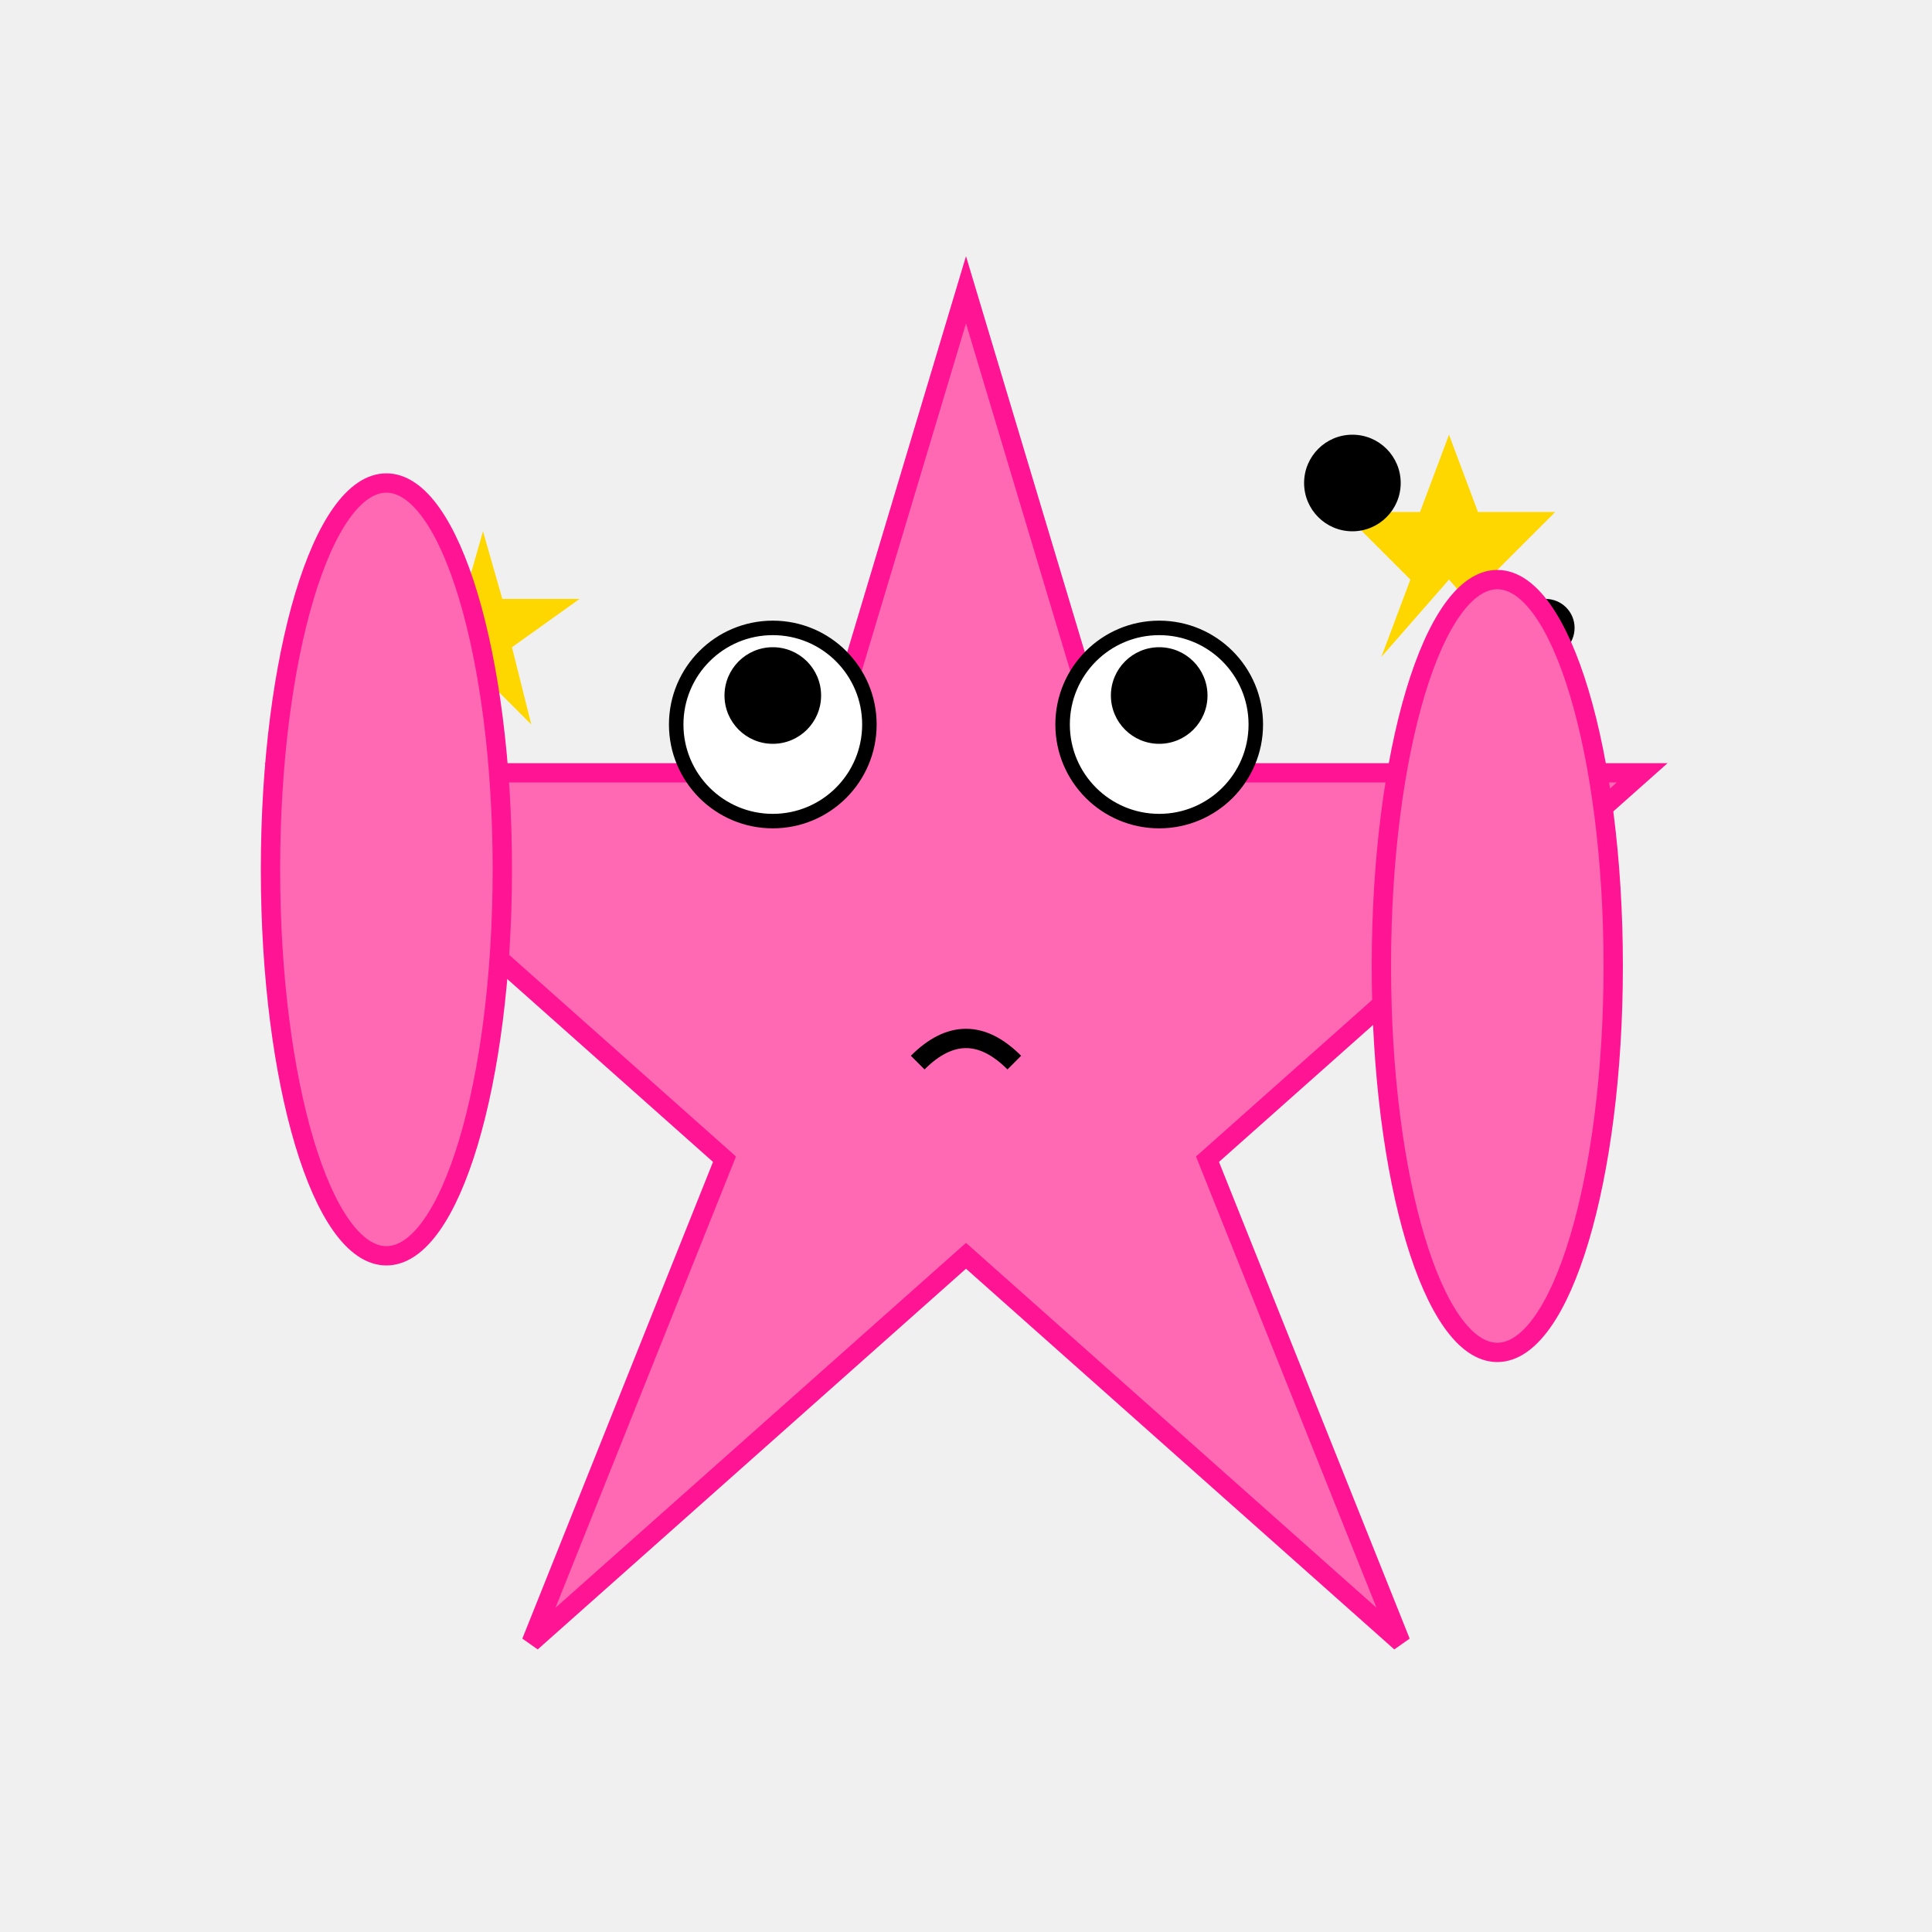
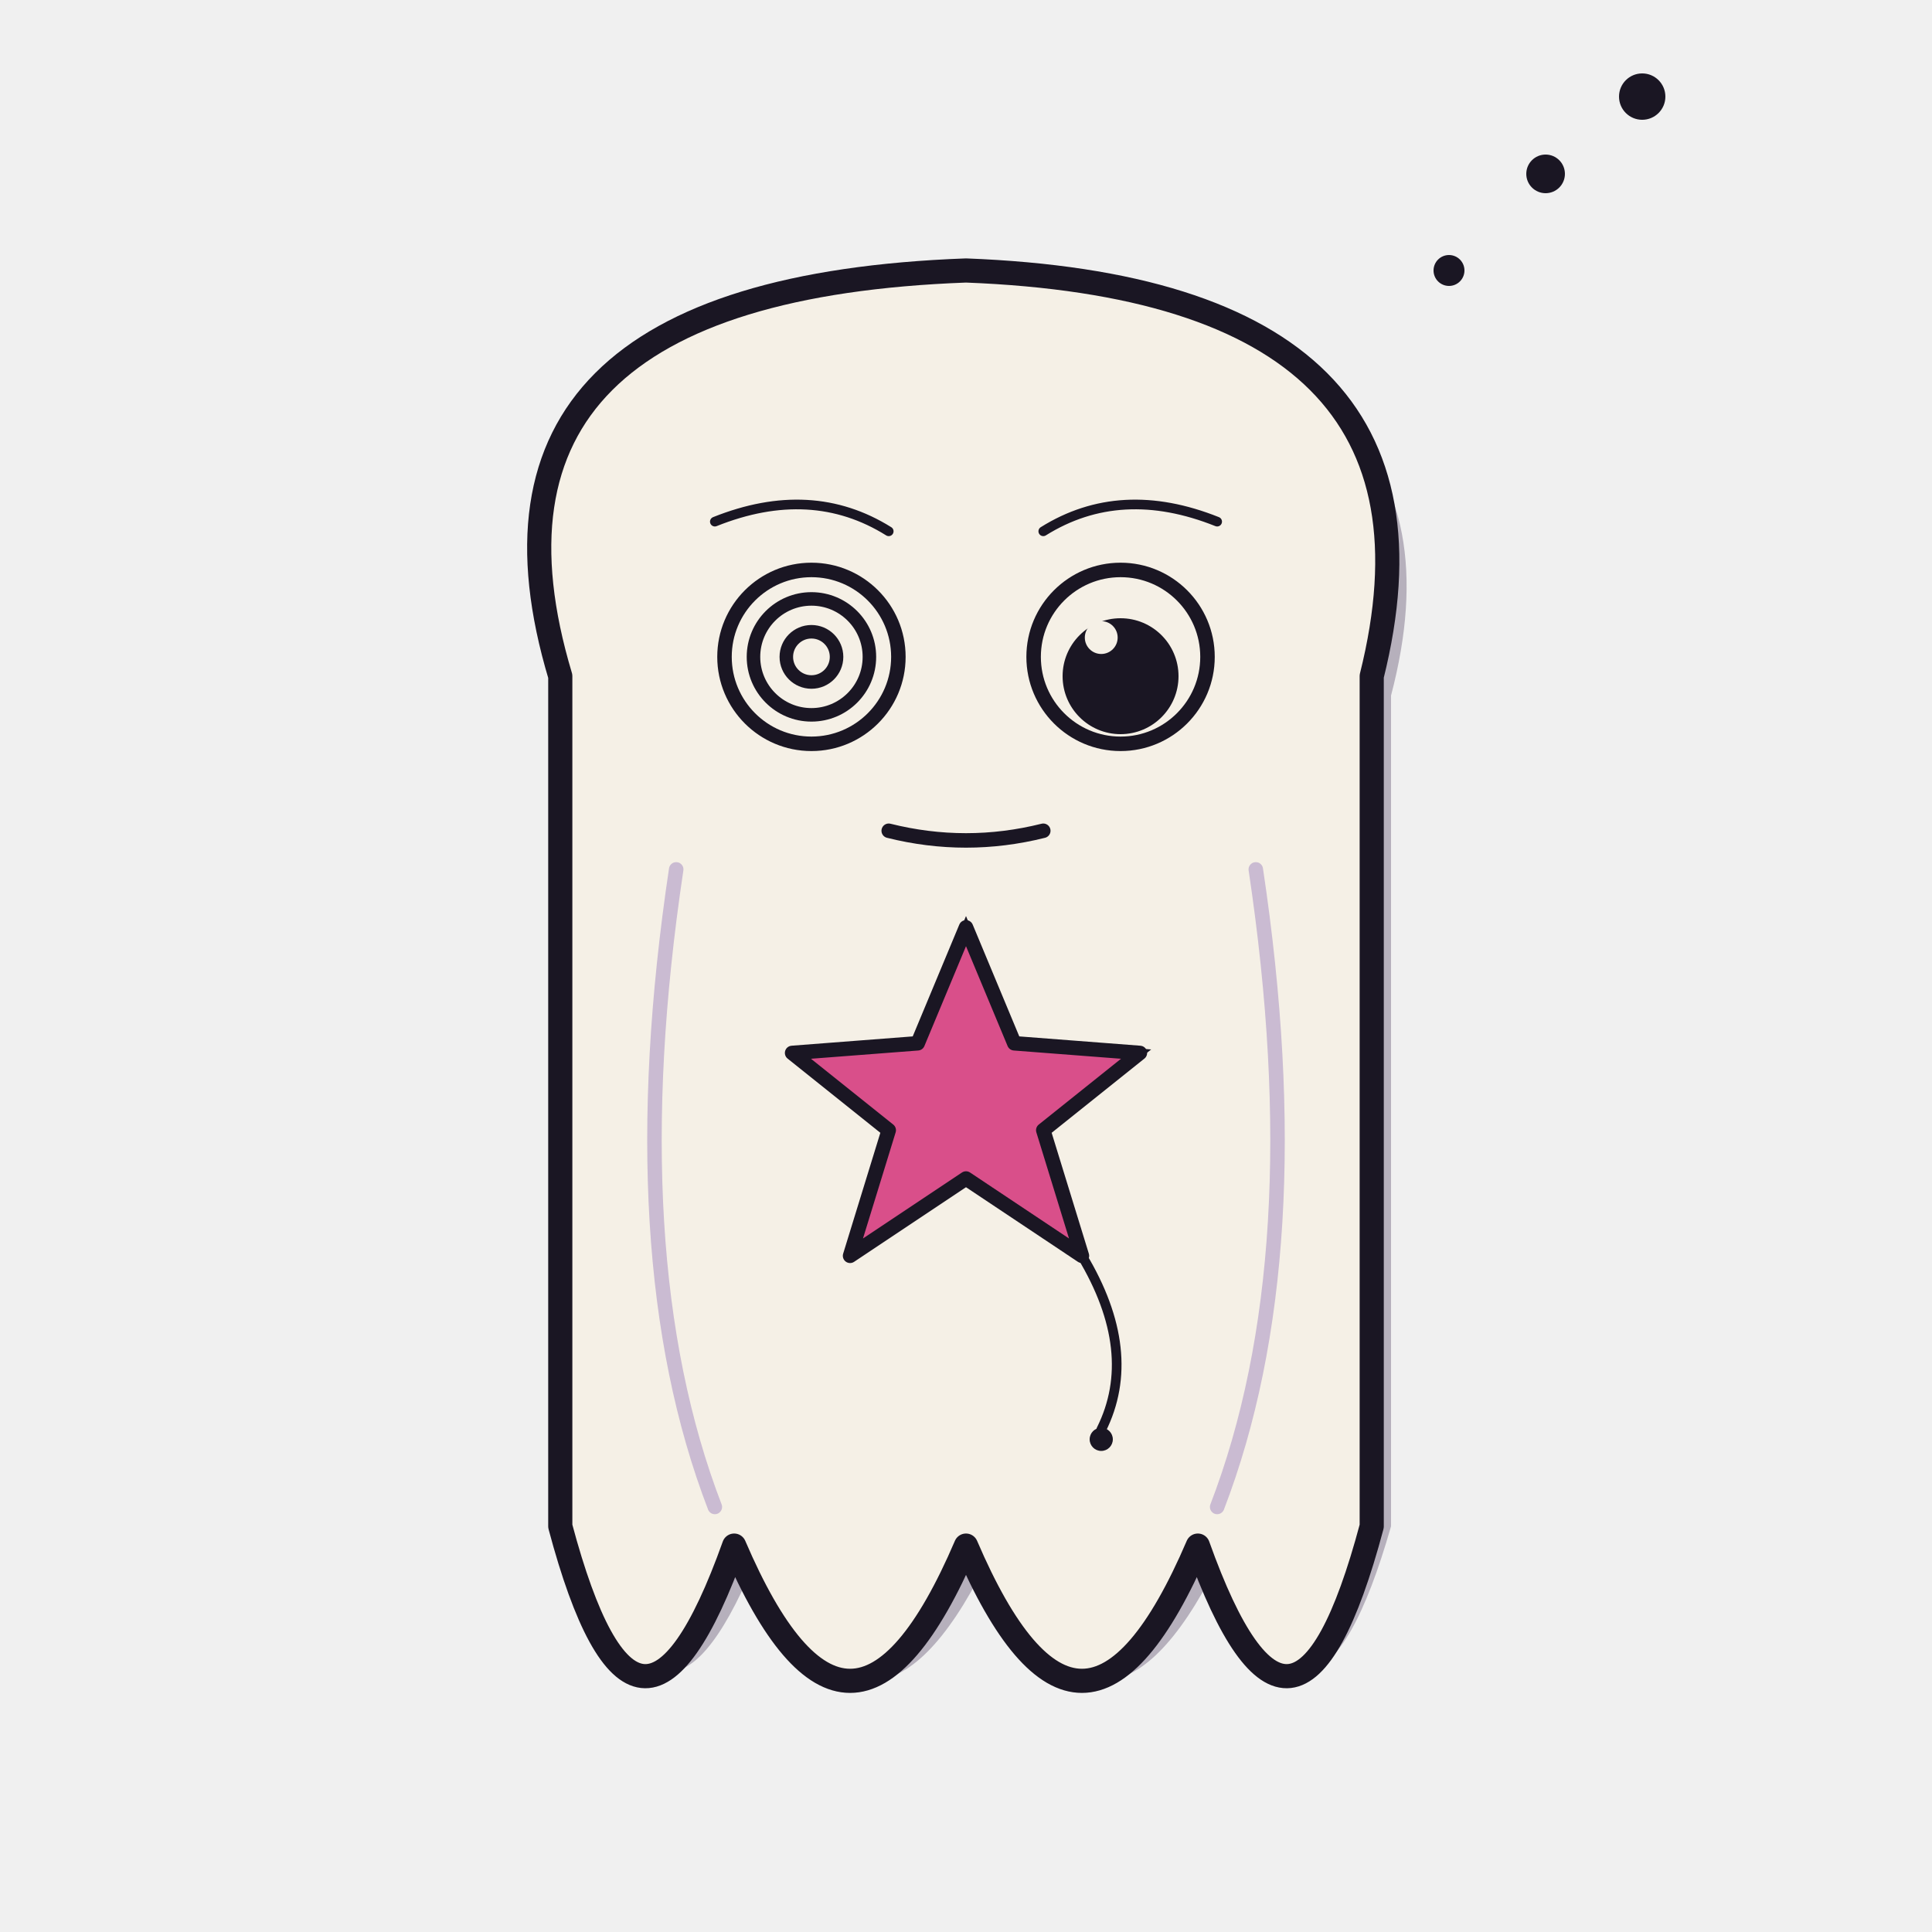
- <svg xmlns="http://www.w3.org/2000/svg" viewBox="0 0 200 200" role="img" aria-label="Thinking Sparkle">
+ <svg xmlns="http://www.w3.org/2000/svg" viewBox="0 0 200 200" role="img" aria-label="Sparkle the ghost child, thinking">
  <defs>
    <style>
-       .sparkle-body { fill: #FF69B4; stroke: #FF1493; stroke-width: 2; }
-       .sparkle-eye { fill: #FFFFFF; stroke: #000000; stroke-width: 1.5; }
-       .sparkle-pupil { fill: #000000; }
-       .sparkle-mouth { fill: none; stroke: #000000; stroke-width: 2; }
-       .star-shine { fill: #FFD700; }
-       .thinking-dot { fill: #000000; }
+       .sparkle-body{fill:#F5F0E6;stroke:#1A1623;stroke-width:2.5;stroke-linecap:round;stroke-linejoin:round}
+       .sparkle-eye{fill:#F5F0E6;stroke:#1A1623;stroke-width:1.5}
+       .sparkle-pupil{fill:#1A1623}
+       .sparkle-mouth{fill:none;stroke:#1A1623;stroke-width:1.5;stroke-linecap:round}
+       .sparkle-accent{fill:#D94F8A;stroke:#1A1623;stroke-width:1.5;stroke-linejoin:round}
+       .shadow{fill:#4A3A5C;opacity:.35}
+       .thin{fill:none;stroke:#1A1623;stroke-width:1;stroke-linecap:round}
+       .fold{fill:none;stroke:#B8A4C9;stroke-width:1.5;stroke-linecap:round;opacity:.7}
+       .stitch{fill:none;stroke:#1A1623;stroke-width:0.9;stroke-dasharray:1.8 1.8;stroke-linecap:round}
    </style>
  </defs>
-   <polygon class="sparkle-body" points="100,30 115,80 170,80 125,120 145,170 100,130 55,170 75,120 30,80 85,80" />
-   <circle class="sparkle-eye" cx="80" cy="75" r="10" />
-   <circle class="sparkle-pupil" cx="80" cy="72" r="5" />
-   <circle class="sparkle-eye" cx="120" cy="75" r="10" />
-   <circle class="sparkle-pupil" cx="120" cy="72" r="5" />
-   <path class="sparkle-mouth" d="M 95 110 Q 100 105 105 110" />
-   <polygon class="star-shine" points="150,45 153,53 161,53 154,60 157,68 150,60 143,68 146,60 139,53 147,53" />
-   <polygon class="star-shine" points="50,55 52,62 60,62 53,67 55,75 50,70 45,75 47,67 40,62 48,62" />
-   <circle class="thinking-dot" cx="140" cy="50" r="5" />
-   <circle class="thinking-dot" cx="160" cy="65" r="3" />
-   <ellipse class="sparkle-body" cx="40" cy="90" rx="12" ry="40" />
-   <ellipse class="sparkle-body" cx="155" cy="100" rx="12" ry="40" />
+   <path class="shadow" d="M60 72 Q50 34 102 32 Q154 34 144 72 L144 158 Q136 186 126 162 Q114 186 102 162 Q90 186 78 162 Q68 186 60 158 Z" />
+   <path class="sparkle-body" d="M58 70 Q46 30 100 28 Q152 30 142 70 L142 158 Q134 188 124 160 Q112 188 100 160 Q88 188 76 160 Q66 188 58 158 Z" />
+   <path class="fold" d="M70 90 Q64 130 74 156" />
+   <path class="fold" d="M130 90 Q136 130 126 156" />
+   <path class="sparkle-accent" d="M100 96 L105 108 L118 109 L108 117 L112 130 L100 122 L88 130 L92 117 L82 109 L95 108 Z" />
+   <path class="stitch" d="M100 96 L105 108 L118 109 L108 117 L112 130 L100 122 L88 130 L92 117 L82 109 L95 108 Z" />
+   <path class="thin" d="M112 130 Q118 140 114 148" />
+   <circle cx="114" cy="149" r="1.2" fill="#1A1623" />
+   <circle cx="150" cy="28" r="1.6" fill="#1A1623" />
+   <circle cx="160" cy="18" r="2" fill="#1A1623" />
+   <circle cx="170" cy="10" r="2.4" fill="#1A1623" />
+   <circle class="sparkle-eye" cx="84" cy="68" r="9" />
+   <circle cx="84" cy="68" r="6" fill="none" stroke="#1A1623" stroke-width="1.4" />
+   <circle cx="84" cy="68" r="2.6" fill="none" stroke="#1A1623" stroke-width="1.4" />
+   <circle class="sparkle-eye" cx="116" cy="68" r="9" />
+   <circle class="sparkle-pupil" cx="116" cy="70" r="6" />
+   <circle cx="114" cy="66" r="1.7" fill="#F5F0E6" />
+   <path class="thin" stroke-width="1.5" d="M74 54 Q84 50 92 55" />
+   <path class="thin" stroke-width="1.5" d="M108 55 Q116 50 126 54" />
+   <path class="sparkle-mouth" d="M92 86 Q100 88 108 86" />
</svg>
